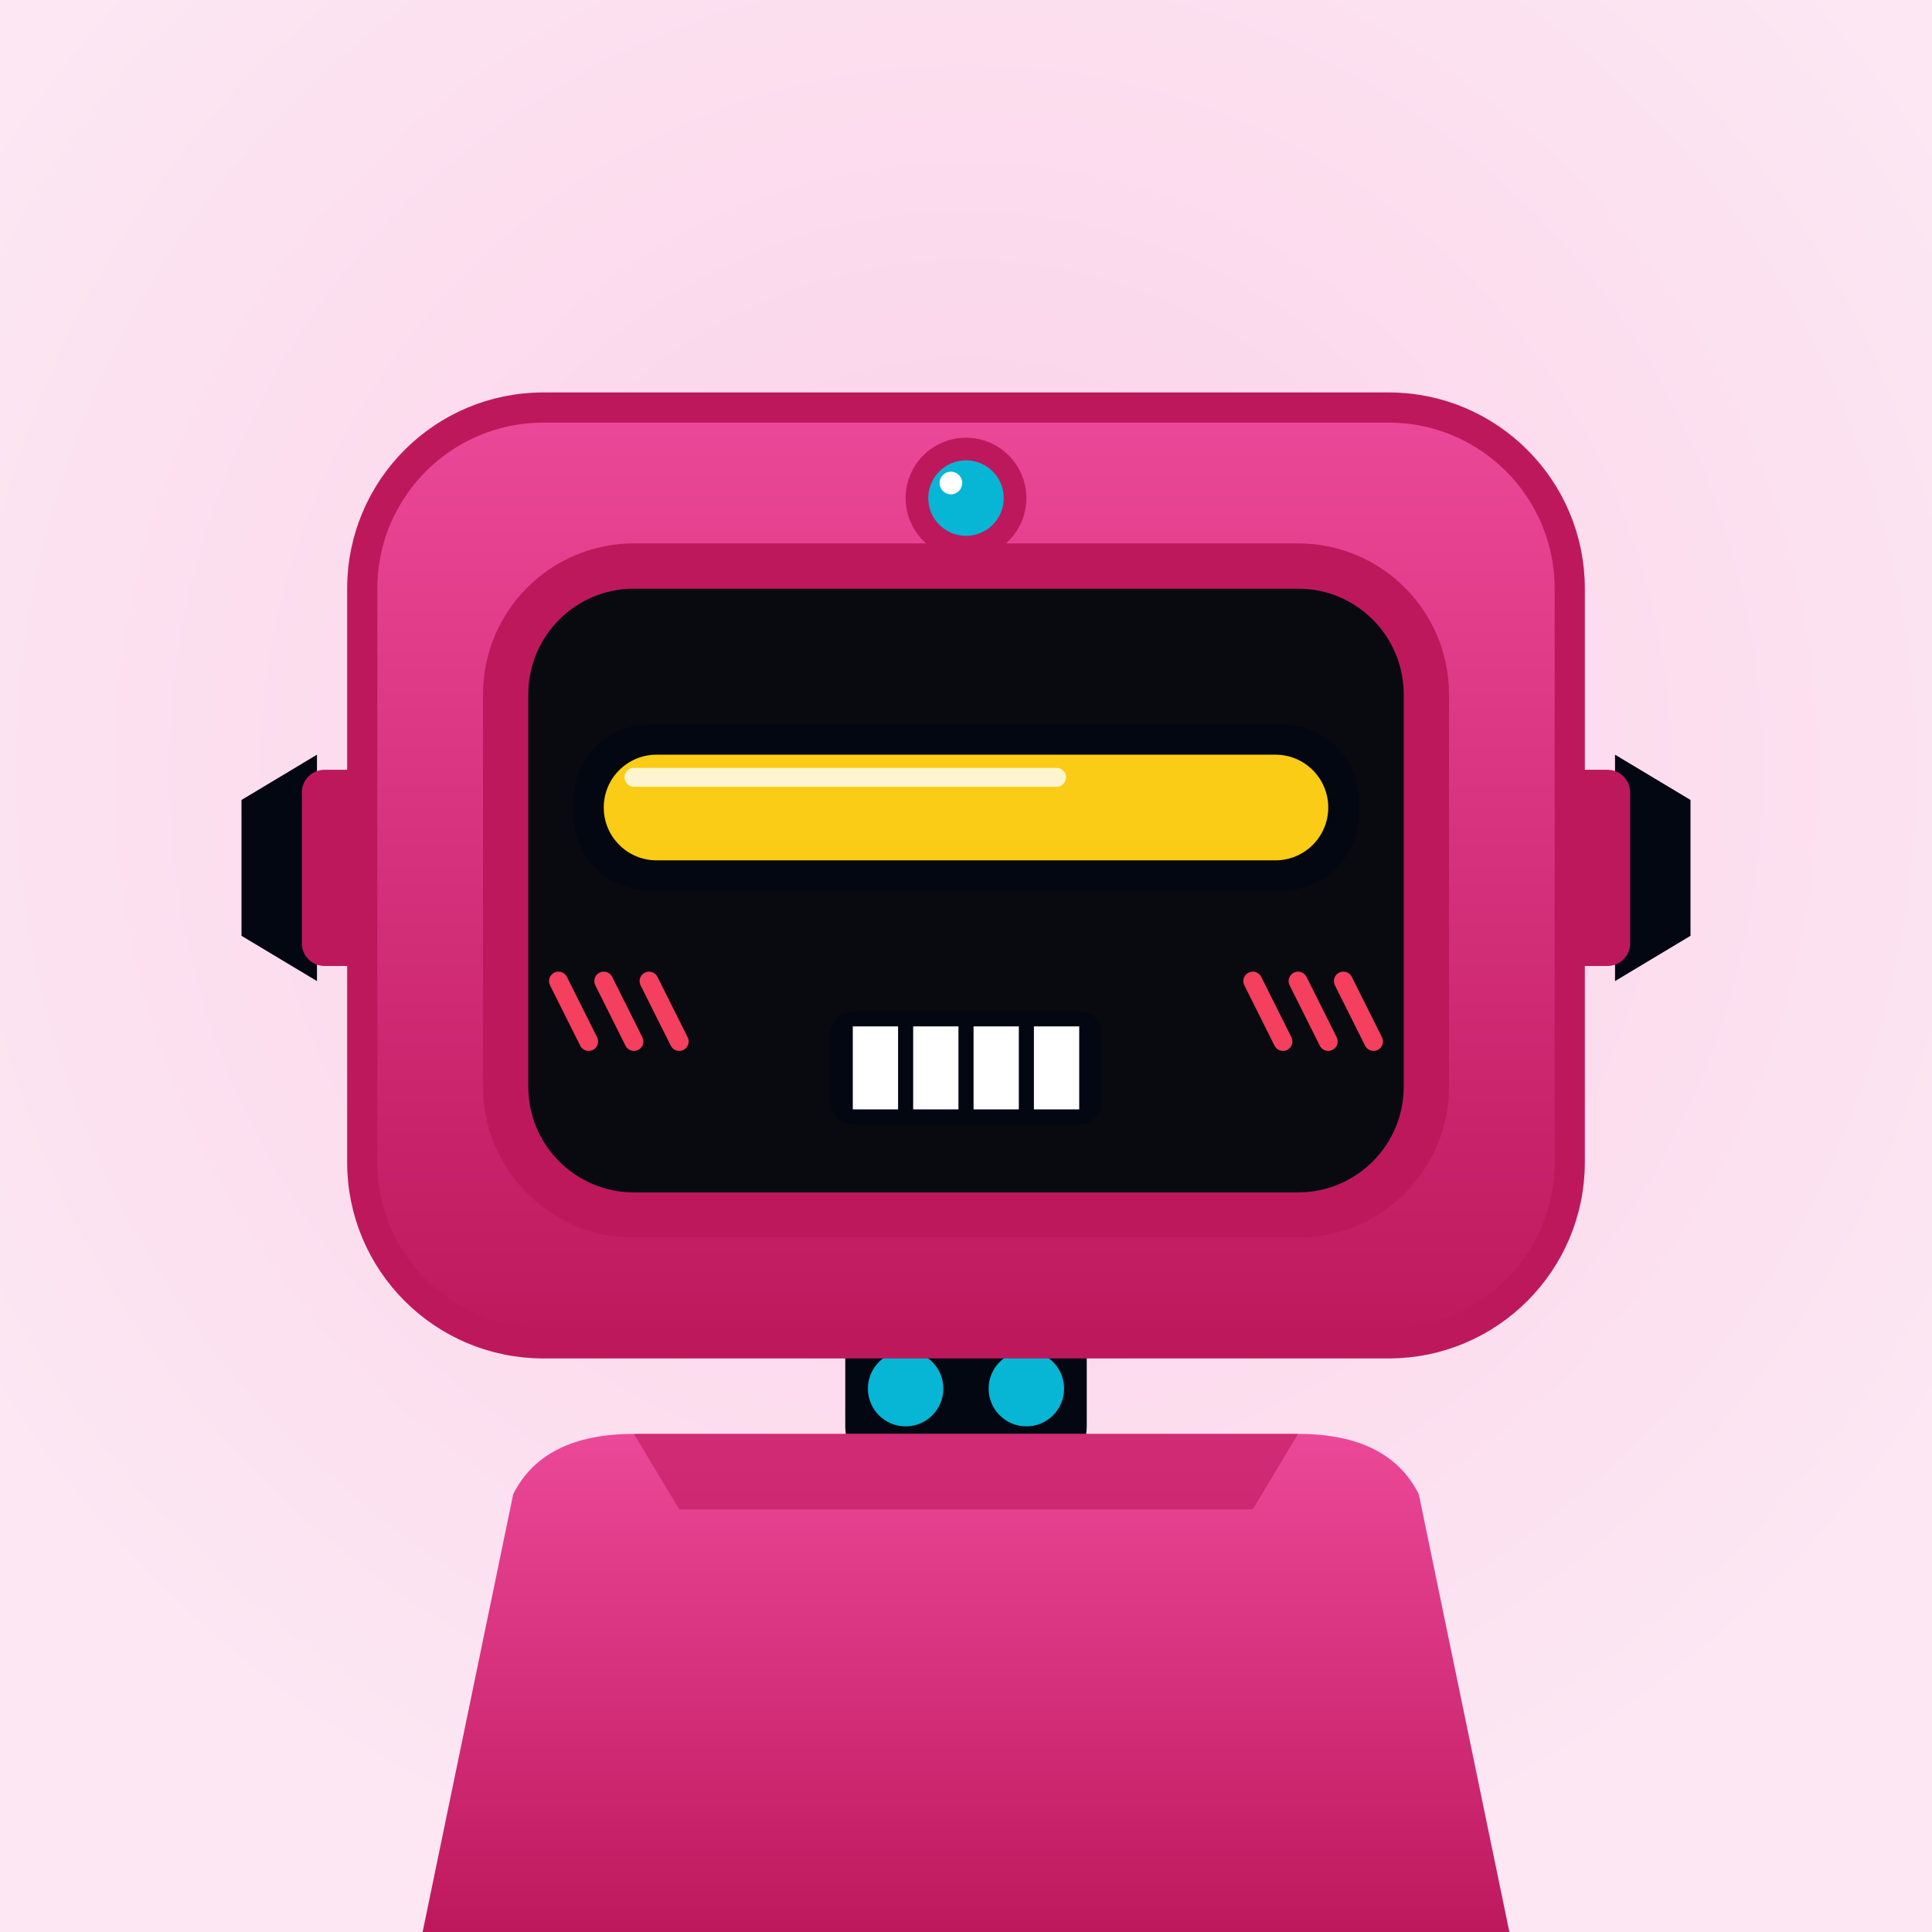
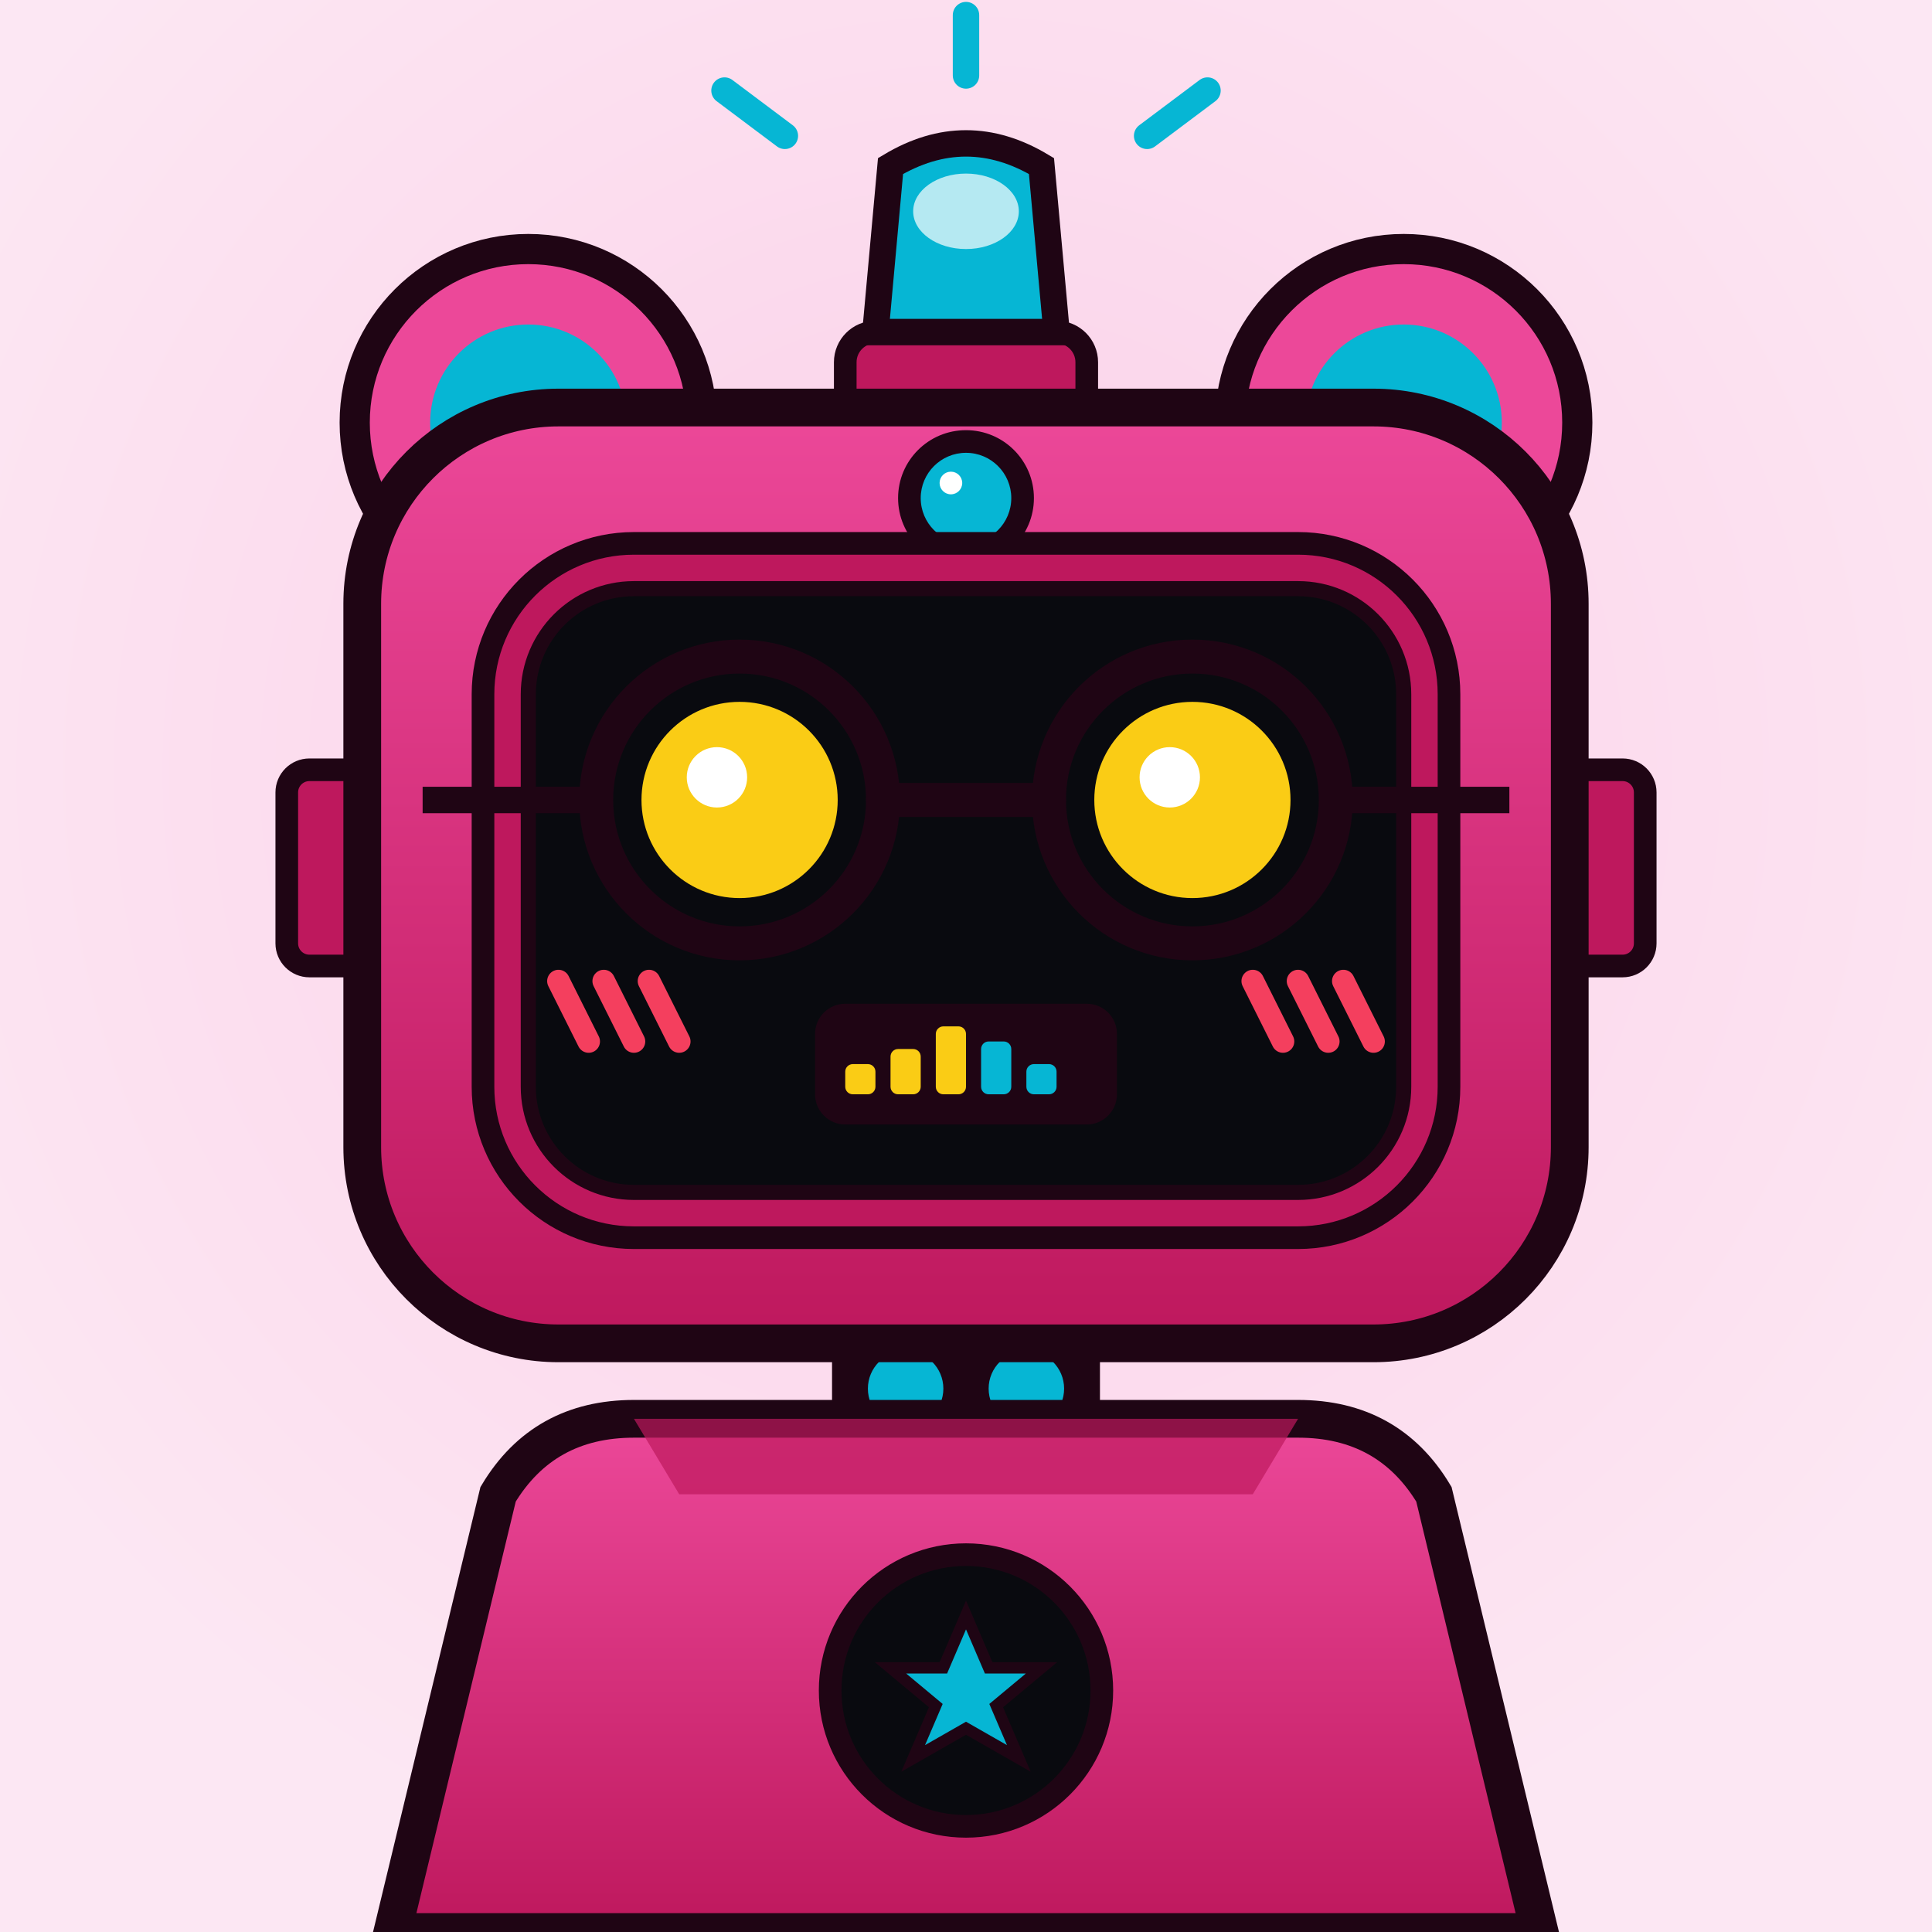
<svg xmlns="http://www.w3.org/2000/svg" viewBox="0 0 256 256" width="256" height="256">
  <defs>
    <clipPath id="avatar-clip">
      <rect x="0" y="0" width="256" height="256" rx="24" ry="24" />
    </clipPath>
    <linearGradient id="bg-grad-linear" x1="0%" y1="0%" x2="100%" y2="100%">
      <stop offset="0%" stop-color="#FCE7F3" />
      <stop offset="100%" stop-color="#FBCFE8" />
    </linearGradient>
    <radialGradient id="bg-grad-radial" cx="50%" cy="40%" r="60%">
      <stop offset="0%" stop-color="#FBCFE8" />
      <stop offset="100%" stop-color="#FCE7F3" />
    </radialGradient>
    <linearGradient id="chassis-grad" x1="0%" y1="0%" x2="0%" y2="100%">
      <stop offset="0%" stop-color="#EC4899" />
      <stop offset="100%" stop-color="#BE185D" />
    </linearGradient>
    <linearGradient id="metal-shine" x1="0%" y1="0%" x2="100%" y2="100%">
      <stop offset="0%" stop-color="#FFFFFF" stop-opacity="0.35" />
      <stop offset="50%" stop-color="#FFFFFF" stop-opacity="0.0" />
      <stop offset="100%" stop-color="#000000" stop-opacity="0.15" />
    </linearGradient>
  </defs>
  <rect x="0" y="0" width="256" height="256" fill="url(#bg-grad-radial)" />
  <g clip-path="url(#avatar-clip)">
-     <polygon points="32,106 42,100 42,130 32,124" fill="#030712" />
-     <polygon points="224,106 214,100 214,130 224,124" fill="#030712" />
-     <rect x="112" y="165" width="32" height="30" rx="6" fill="#030712" />
+     <rect x="112" y="44" width="32" height="14" rx="4" fill="#BE185D" stroke="#1F0514" stroke-width="3" />
+     <path d="M 116 44 L 118 22 Q 128 16 138 22 L 140 44 Z" fill="#06B6D4" stroke="#1F0514" stroke-width="3.5" />
+     <ellipse cx="128" cy="28" rx="7" ry="5" fill="#FFFFFF" opacity="0.7" />
+     <line x1="104" y1="18" x2="96" y2="12" stroke="#06B6D4" stroke-width="3.5" stroke-linecap="round" />
+     <line x1="128" y1="10" x2="128" y2="2" stroke="#06B6D4" stroke-width="3.5" stroke-linecap="round" />
+     <line x1="152" y1="18" x2="160" y2="12" stroke="#06B6D4" stroke-width="3.5" stroke-linecap="round" />
+     <rect x="112" y="165" width="32" height="30" rx="6" fill="#1F0514" stroke="#1F0514" stroke-width="3.5" />
    <circle cx="120" cy="172" r="5" fill="#06B6D4" />
    <circle cx="136" cy="172" r="5" fill="#06B6D4" />
    <circle cx="120" cy="184" r="5" fill="#06B6D4" />
    <circle cx="136" cy="184" r="5" fill="#06B6D4" />
-     <path d="M 56 256 L 68 198 Q 72 190 84 190 L 172 190 Q 184 190 188 198 L 200 256 Z" fill="url(#chassis-grad)" />
-     <path d="M 84 190 L 172 190 L 166 200 L 90 200 Z" fill="#BE185D" opacity="0.6" />
-     <rect x="40" y="102" width="10" height="26" rx="3" fill="#BE185D" />
-     <rect x="206" y="102" width="10" height="26" rx="3" fill="#BE185D" />
-     <rect x="48" y="54" width="160" height="124" rx="24" ry="24" fill="url(#chassis-grad)" stroke="#BE185D" stroke-width="4" />
-     <circle cx="128" cy="66" r="8" fill="#BE185D" />
-     <circle cx="128" cy="66" r="5" fill="#06B6D4" />
+     <path d="M 52 256 L 66 198 Q 72 188 84 188 L 172 188 Q 184 188 190 198 L 204 256 Z" fill="url(#chassis-grad)" stroke="#1F0514" stroke-width="5" />
+     <path d="M 84 188 L 172 188 L 166 198 L 90 198 Z" fill="#BE185D" opacity="0.7" />
+     <circle cx="128" cy="224" r="18" fill="#090A0F" stroke="#1F0514" stroke-width="3" />
+     <polygon points="128,214 131,221 138,221 132,226 135,233 128,229 121,233 124,226 118,221 125,221" fill="#06B6D4" stroke="#1F0514" stroke-width="1.5" />
+     <rect x="38" y="102" width="12" height="26" rx="3" fill="#BE185D" stroke="#1F0514" stroke-width="3" />
+     <rect x="206" y="102" width="12" height="26" rx="3" fill="#BE185D" stroke="#1F0514" stroke-width="3" />
+     <circle cx="70" cy="56" r="23" fill="#EC4899" stroke="#1F0514" stroke-width="4" />
+     <circle cx="70" cy="56" r="13" fill="#06B6D4" />
+     <circle cx="186" cy="56" r="23" fill="#EC4899" stroke="#1F0514" stroke-width="4" />
+     <circle cx="186" cy="56" r="13" fill="#06B6D4" />
+     <rect x="48" y="54" width="160" height="124" rx="26" ry="26" fill="url(#chassis-grad)" stroke="#1F0514" stroke-width="5" />
+     <circle cx="128" cy="66" r="9" fill="#1F0514" />
+     <circle cx="128" cy="66" r="6" fill="#06B6D4" />
    <circle cx="126" cy="64" r="1.5" fill="#FFFFFF" />
-     <rect x="64" y="72" width="128" height="92" rx="20" ry="20" fill="#BE185D" />
-     <rect x="70" y="78" width="116" height="80" rx="14" ry="14" fill="#090A0F" />
-     <rect x="76" y="96" width="104" height="22" rx="10" fill="#030712" />
-     <rect x="80" y="100" width="96" height="14" rx="7" fill="#FACC15" />
-     <line x1="84" y1="103" x2="140" y2="103" stroke="#FFFFFF" stroke-width="2.5" stroke-linecap="round" opacity="0.8" />
-     <line x1="74" y1="130" x2="78" y2="138" stroke="#F43F5E" stroke-width="2.5" stroke-linecap="round" />
-     <line x1="80" y1="130" x2="84" y2="138" stroke="#F43F5E" stroke-width="2.5" stroke-linecap="round" />
-     <line x1="86" y1="130" x2="90" y2="138" stroke="#F43F5E" stroke-width="2.5" stroke-linecap="round" />
-     <line x1="166" y1="130" x2="170" y2="138" stroke="#F43F5E" stroke-width="2.5" stroke-linecap="round" />
-     <line x1="172" y1="130" x2="176" y2="138" stroke="#F43F5E" stroke-width="2.5" stroke-linecap="round" />
-     <line x1="178" y1="130" x2="182" y2="138" stroke="#F43F5E" stroke-width="2.5" stroke-linecap="round" />
-     <rect x="110" y="134" width="36" height="15" rx="3" fill="#030712" />
-     <rect x="113" y="136" width="6" height="11" fill="#FFFFFF" />
-     <rect x="121" y="136" width="6" height="11" fill="#FFFFFF" />
-     <rect x="129" y="136" width="6" height="11" fill="#FFFFFF" />
-     <rect x="137" y="136" width="6" height="11" fill="#FFFFFF" />
+     <rect x="64" y="72" width="128" height="92" rx="20" ry="20" fill="#BE185D" stroke="#1F0514" stroke-width="3" />
+     <rect x="70" y="78" width="116" height="80" rx="14" ry="14" fill="#090A0F" stroke="#1F0514" stroke-width="2" />
+     <circle cx="98" cy="106" r="13" fill="#FACC15" />
+     <circle cx="95" cy="103" r="4" fill="#FFFFFF" />
+     <circle cx="158" cy="106" r="13" fill="#FACC15" />
+     <circle cx="155" cy="103" r="4" fill="#FFFFFF" />
+     <circle cx="98" cy="106" r="19" fill="none" stroke="#1F0514" stroke-width="4.5" />
+     <circle cx="158" cy="106" r="19" fill="none" stroke="#1F0514" stroke-width="4.5" />
+     <line x1="117" y1="106" x2="139" y2="106" stroke="#1F0514" stroke-width="4.5" stroke-linecap="round" />
+     <line x1="56" y1="106" x2="79" y2="106" stroke="#1F0514" stroke-width="3.5" />
+     <line x1="177" y1="106" x2="200" y2="106" stroke="#1F0514" stroke-width="3.5" />
+     <line x1="74" y1="130" x2="78" y2="138" stroke="#F43F5E" stroke-width="3" stroke-linecap="round" />
+     <line x1="80" y1="130" x2="84" y2="138" stroke="#F43F5E" stroke-width="3" stroke-linecap="round" />
+     <line x1="86" y1="130" x2="90" y2="138" stroke="#F43F5E" stroke-width="3" stroke-linecap="round" />
+     <line x1="166" y1="130" x2="170" y2="138" stroke="#F43F5E" stroke-width="3" stroke-linecap="round" />
+     <line x1="172" y1="130" x2="176" y2="138" stroke="#F43F5E" stroke-width="3" stroke-linecap="round" />
+     <line x1="178" y1="130" x2="182" y2="138" stroke="#F43F5E" stroke-width="3" stroke-linecap="round" />
+     <rect x="108" y="133" width="40" height="16" rx="4" fill="#1F0514" />
+     <rect x="112" y="141" width="4" height="4" rx="1" fill="#FACC15" />
+     <rect x="118" y="139" width="4" height="6" rx="1" fill="#FACC15" />
+     <rect x="124" y="136" width="4" height="9" rx="1" fill="#FACC15" />
+     <rect x="130" y="138" width="4" height="7" rx="1" fill="#06B6D4" />
+     <rect x="136" y="141" width="4" height="4" rx="1" fill="#06B6D4" />
  </g>
</svg>
